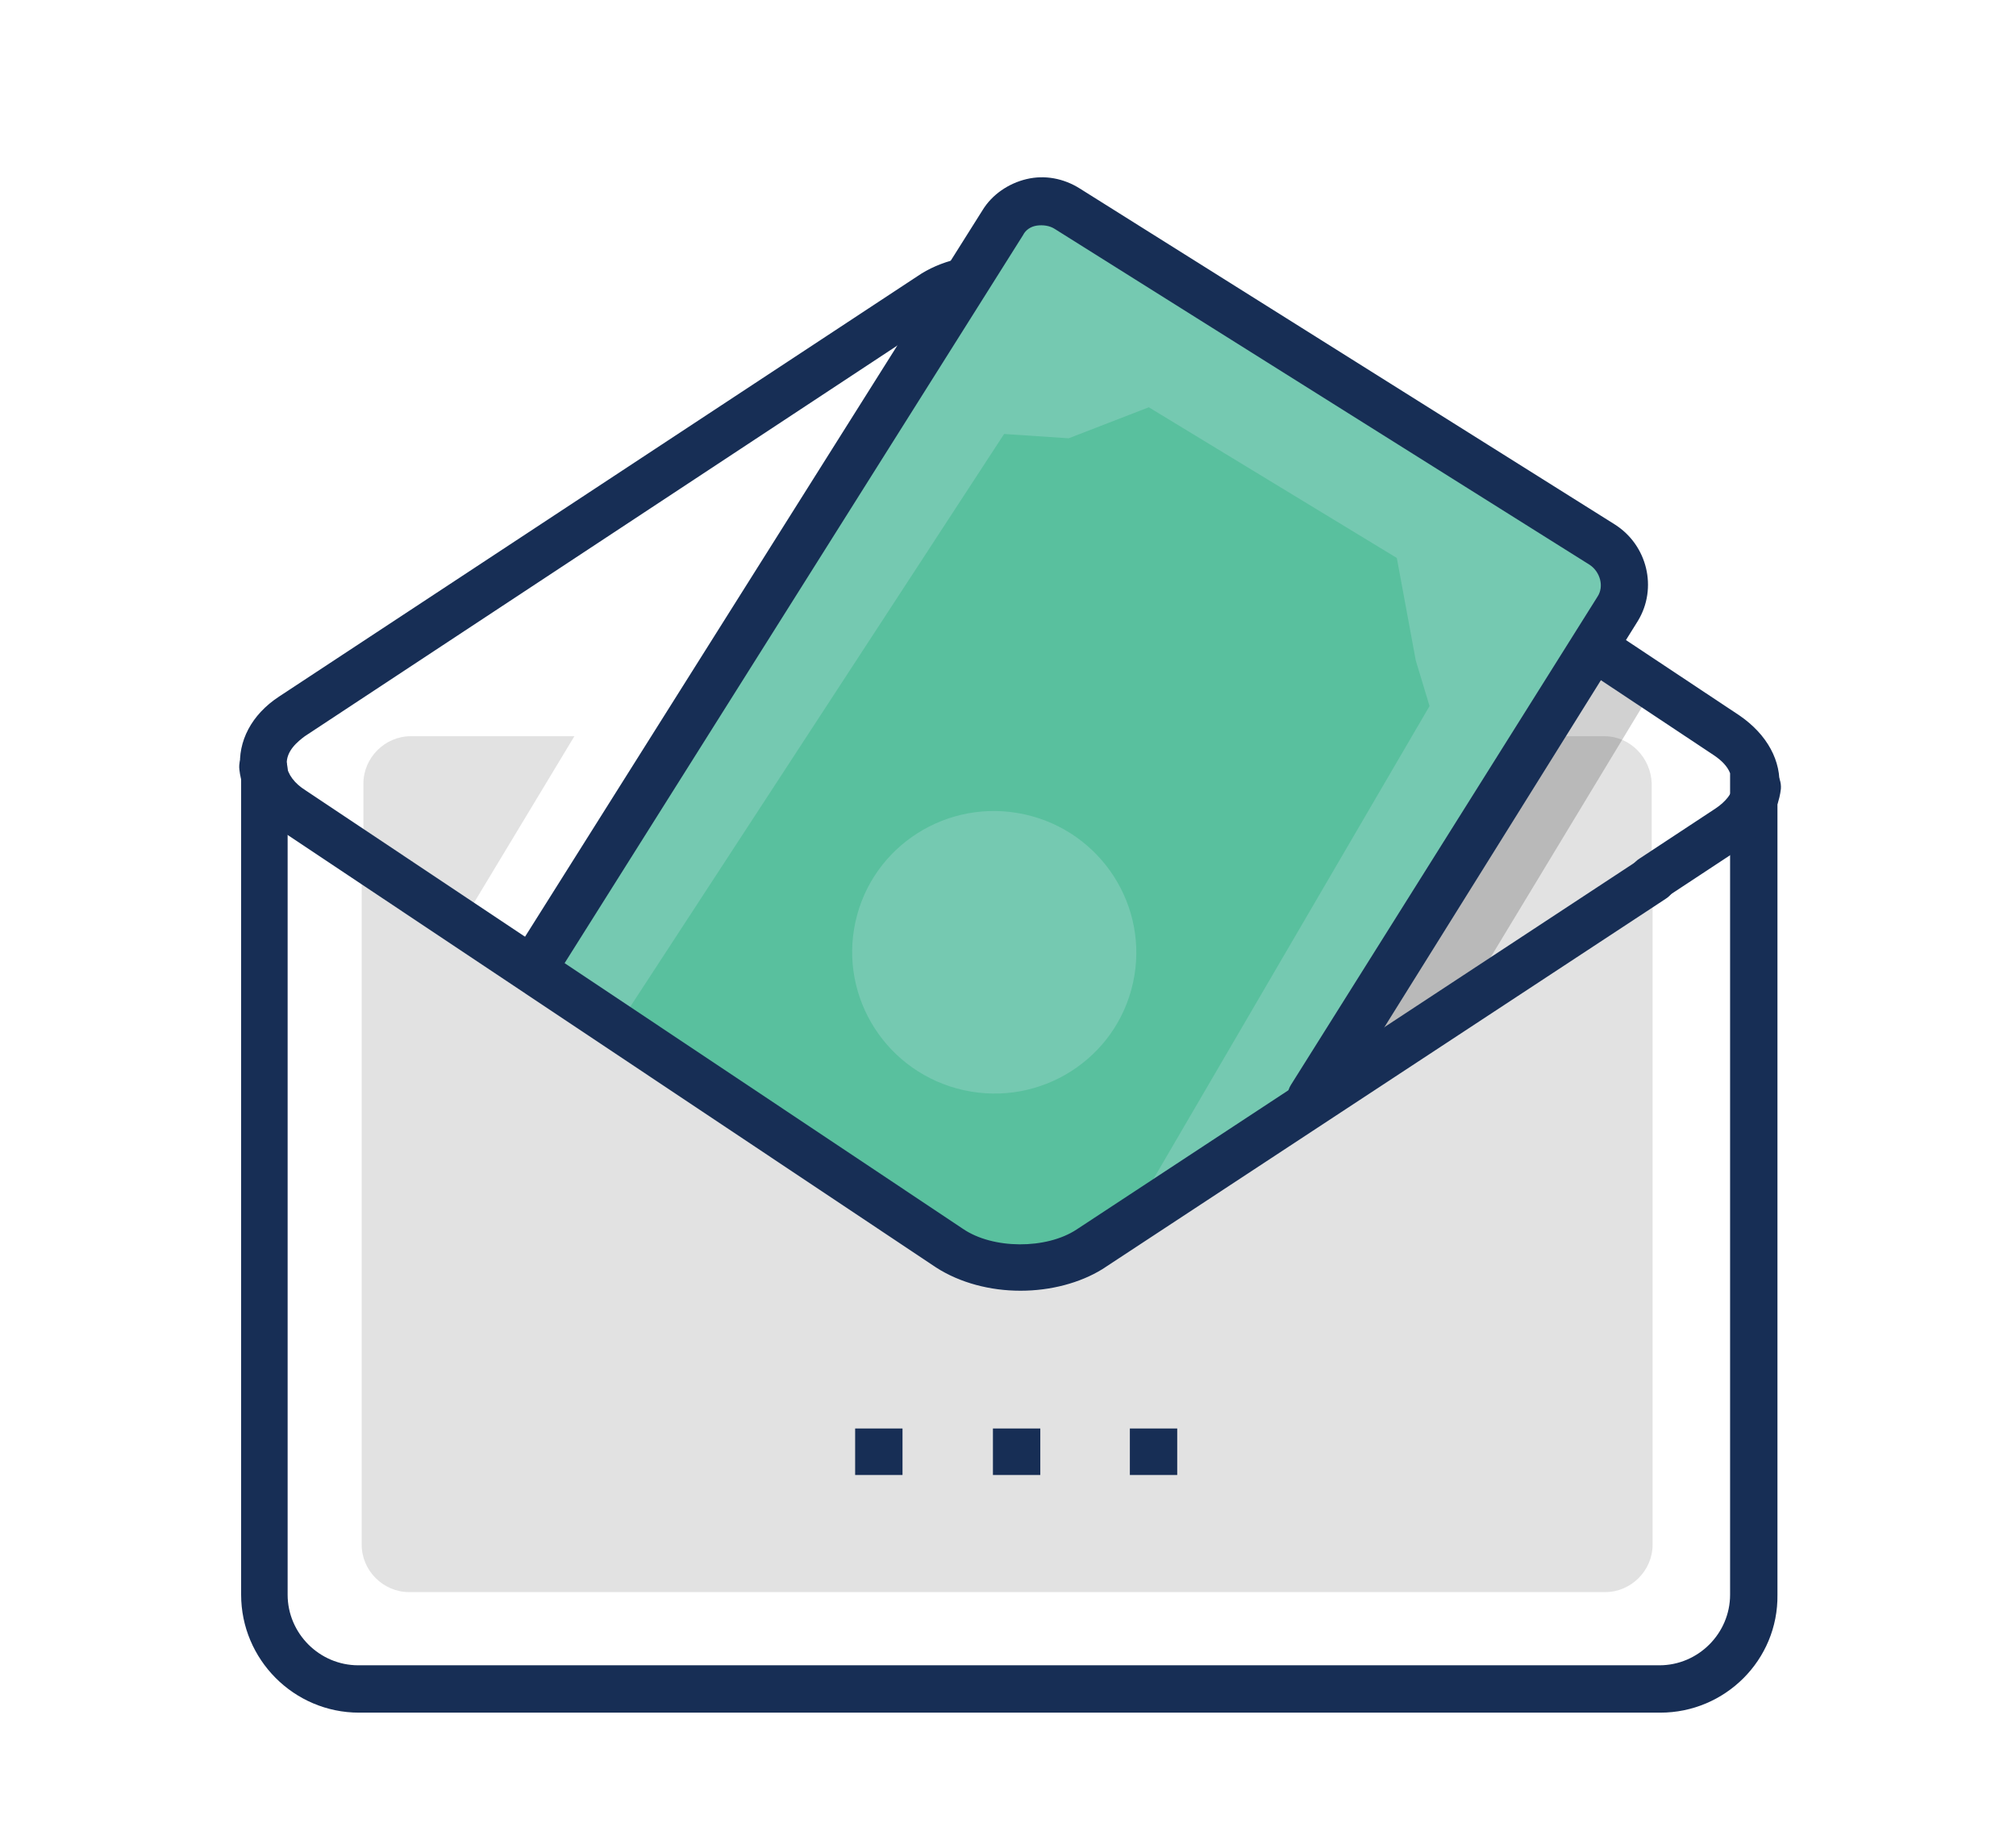
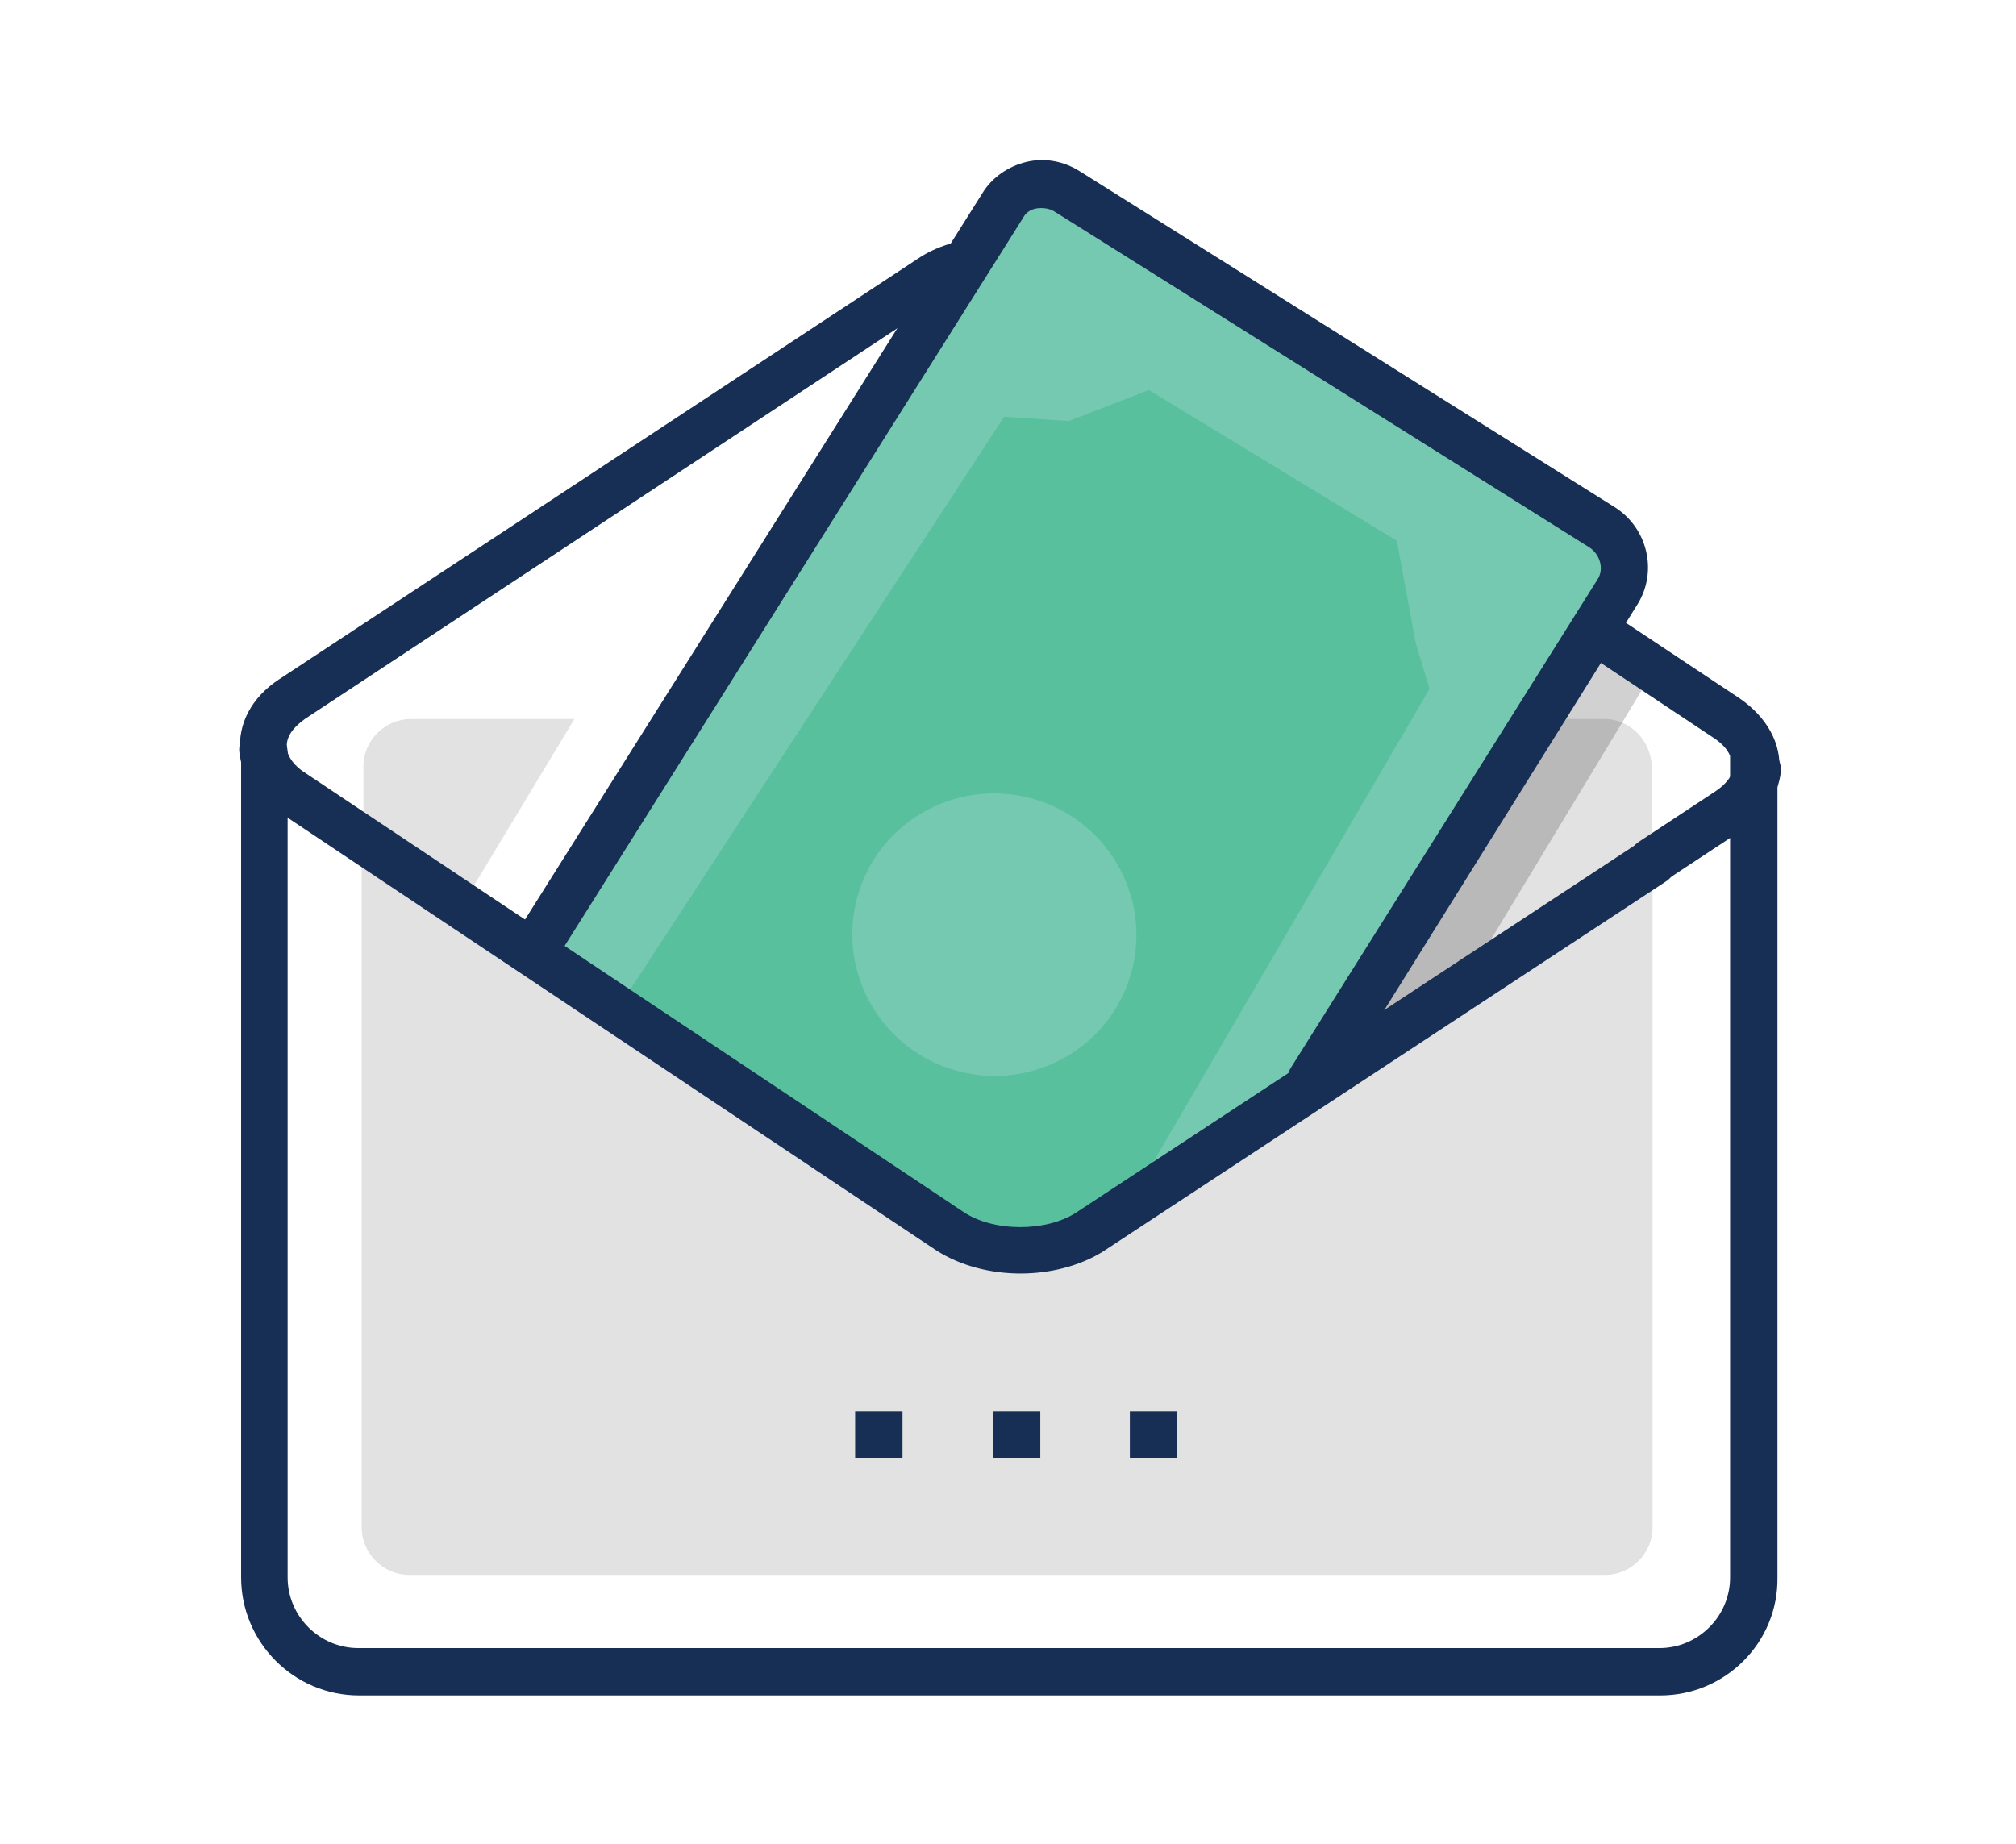
<svg xmlns="http://www.w3.org/2000/svg" version="1.1" id="Layer_1" x="0px" y="0px" viewBox="0 0 234.1 214.1" style="enable-background:new 0 0 234.1 214.1;" xml:space="preserve">
  <style type="text/css">
	.st0{fill:#E2E2E2;}
- 	.st1{opacity:0.18;fill:#010101;}
+ 	.st1{opacity:0.18;fill:#010101;enable-background:new    ;}
	.st2{fill:#75C9B1;}
	.st3{fill:#59C09E;}
	.st4{fill:#172E55;}
</style>
  <g>
-     <path class="st0" d="M186.3,85.5h-84.5l-24.1,39.6l-23.3-19.2l12.3-20.4h-19c-3,0-5.5,2.5-5.5,5.5v37.5c0,3,2.5,5.5,5.5,5.5h138.6   c3,0,5.5-2.5,5.5-5.5V91C191.7,88,189.3,85.5,186.3,85.5z" />
-     <polygon class="st1" points="191.4,80.9 170.6,115.3 153.3,123.2 186.4,75.4  " />
-     <path class="st2" d="M153.2,127.2l34.7-56.4c0,0,2.3-4.6-3.2-8.4c-5.5-3.9-61.5-38.4-61.5-38.4s-4.3-0.9-8,5s-52.1,83.4-52.1,83.4   l47.1,33.4c0,0,12.3,4.1,19.9-2.3C137.7,137.1,153.2,127.2,153.2,127.2z" />
-     <path class="st3" d="M130.1,143.5L166,82l-1.6-5.3l-2.2-11.9l-28.8-17.5l-9.3,3.6l-7.5-0.5l-45.1,69.1l35.4,23.8   c0,0,11.2,5.7,15.3,3.7S130.1,143.5,130.1,143.5z" />
-     <path class="st0" d="M42,99.4v80c0,3,2.5,5.5,5.5,5.5h138.9c3,0,5.5-2.5,5.5-5.5v-77.9l-66.2,44.1c0,0-10.3,3.7-18.5-2.3   C98.8,137.3,42,99.4,42,99.4" />
-     <path class="st4" d="M192.8,198.9H41.7c-7.6,0-13.7-6.2-13.7-13.7V89.4c0-1.5,1.2-2.7,2.7-2.7c1.5,0,2.7,1.2,2.7,2.7v95.8   c0,4.5,3.7,8.2,8.2,8.2h151.1c4.5,0,8.2-3.7,8.2-8.2V89.8c-0.3-0.8-1-1.5-1.9-2.1l-15.2-10.1c-1.3-0.8-1.6-2.5-0.8-3.8   c0.8-1.3,2.5-1.6,3.8-0.8l15.2,10.1c3.2,2.2,4.9,5.3,4.6,8.5l-0.2,1.8v91.8C206.5,192.8,200.3,198.9,192.8,198.9z" />
-     <path class="st4" d="M30.6,91.8c-1.4,0-2.6-1.1-2.7-2.5c-0.3-3.2,1.3-6.3,4.5-8.4l74.1-48.8c1.3-0.9,2.9-1.6,4.6-2   c1.5-0.4,3,0.5,3.3,2c0.4,1.5-0.5,3-2,3.3c-1.1,0.3-2.1,0.7-3,1.3L35.4,85.5c-0.8,0.6-2.2,1.7-2.1,3.3c0.2,1.5-0.9,2.9-2.5,3   C30.8,91.8,30.7,91.8,30.6,91.8z" />
-     <path class="st4" d="M118.5,149.9c-3.5,0-7-0.9-9.8-2.7L32.4,96.3c-2.7-1.8-4.3-4.2-4.6-6.9c-0.2-1.5,0.9-2.9,2.5-3   c1.5-0.1,2.9,0.9,3,2.5c0.1,1,0.9,2.1,2.2,2.9l76.3,50.9c3.5,2.4,9.7,2.4,13.2,0.1l65.4-43c1.3-0.8,3-0.5,3.8,0.8s0.5,3-0.8,3.8   l-65.4,43C125.4,149,122,149.9,118.5,149.9z" />
-     <path class="st4" d="M191.9,104.7c-0.9,0-1.8-0.4-2.3-1.2c-0.8-1.3-0.5-3,0.8-3.8l8.8-5.8c1.2-0.8,2-1.8,2.1-2.8   c0.2-1.5,1.4-2.6,3-2.5c1.5,0.2,2.6,1.5,2.5,3c-0.3,2.7-1.9,5.1-4.5,6.8l-8.8,5.8C192.9,104.5,192.4,104.7,191.9,104.7z" />
-     <path class="st4" d="M152.3,130.2c-0.5,0-1-0.1-1.5-0.4c-1.3-0.8-1.7-2.5-0.9-3.8l35.6-56.7c0.8-1.2,0.3-2.9-0.9-3.7l-62.1-39   c-0.6-0.4-1.4-0.5-2.1-0.4c-0.7,0.1-1.3,0.5-1.6,1.1l-54.4,86.4c-0.8,1.3-2.5,1.7-3.8,0.9c-1.3-0.8-1.7-2.5-0.9-3.8l54.4-86.4   c1.1-1.8,3-3.1,5.1-3.6c2.1-0.5,4.3-0.1,6.2,1.1l62.1,39c3.8,2.4,5,7.4,2.7,11.2L154.7,129C154.2,129.8,153.3,130.2,152.3,130.2z" />
-     <ellipse transform="matrix(0.2141 -0.9768 0.9768 0.2141 -17.2894 199.6377)" class="st2" cx="115.4" cy="110.6" rx="16.4" ry="16.5" />
+     <path class="st0" d="M186.3,83.5h-84.5l-24.1,39.6l-23.3-19.2l12.3-20.4h-19c-3,0-5.5,2.5-5.5,5.5v37.5c0,3,2.5,5.5,5.5,5.5h138.6   c3,0,5.5-2.5,5.5-5.5V89C191.7,86,189.3,83.5,186.3,83.5z" />
+     <polygon class="st1" points="191.4,78.9 170.6,113.3 153.3,121.2 186.4,73.4  " />
+     <path class="st2" d="M153.2,125.2l34.7-56.4c0,0,2.3-4.6-3.2-8.4c-5.5-3.9-61.5-38.4-61.5-38.4s-4.3-0.9-8,5s-52.1,83.4-52.1,83.4   l47.1,33.4c0,0,12.3,4.1,19.9-2.3C137.7,135.1,153.2,125.2,153.2,125.2z" />
+     <path class="st3" d="M130.1,141.5L166,80l-1.6-5.3l-2.2-11.9l-28.8-17.5l-9.3,3.6l-7.5-0.5l-45.1,69.1l35.4,23.8   c0,0,11.2,5.7,15.3,3.7S130.1,141.5,130.1,141.5z" />
+     <path class="st0" d="M42,97.4v80c0,3,2.5,5.5,5.5,5.5h138.9c3,0,5.5-2.5,5.5-5.5V99.5l-66.2,44.1c0,0-10.3,3.7-18.5-2.3   C98.8,135.3,42,97.4,42,97.4" />
+     <path class="st4" d="M192.8,196.9H41.7c-7.6,0-13.7-6.2-13.7-13.7V87.4c0-1.5,1.2-2.7,2.7-2.7s2.7,1.2,2.7,2.7v95.8   c0,4.5,3.7,8.2,8.2,8.2h151.1c4.5,0,8.2-3.7,8.2-8.2V87.8c-0.3-0.8-1-1.5-1.9-2.1l-15.2-10.1c-1.3-0.8-1.6-2.5-0.8-3.8   s2.5-1.6,3.8-0.8L202,81.1c3.2,2.2,4.9,5.3,4.6,8.5l-0.2,1.8v91.8C206.5,190.8,200.3,196.9,192.8,196.9z" />
+     <path class="st4" d="M30.6,89.8c-1.4,0-2.6-1.1-2.7-2.5c-0.3-3.2,1.3-6.3,4.5-8.4l74.1-48.8c1.3-0.9,2.9-1.6,4.6-2   c1.5-0.4,3,0.5,3.3,2c0.4,1.5-0.5,3-2,3.3c-1.1,0.3-2.1,0.7-3,1.3l-74,48.8c-0.8,0.6-2.2,1.7-2.1,3.3c0.2,1.5-0.9,2.9-2.5,3   C30.8,89.8,30.7,89.8,30.6,89.8z" />
+     <path class="st4" d="M118.5,147.9c-3.5,0-7-0.9-9.8-2.7L32.4,94.3c-2.7-1.8-4.3-4.2-4.6-6.9c-0.2-1.5,0.9-2.9,2.5-3   c1.5-0.1,2.9,0.9,3,2.5c0.1,1,0.9,2.1,2.2,2.9l76.3,50.9c3.5,2.4,9.7,2.4,13.2,0.1l65.4-43c1.3-0.8,3-0.5,3.8,0.8s0.5,3-0.8,3.8   l-65.4,43C125.4,147,122,147.9,118.5,147.9z" />
+     <path class="st4" d="M191.9,102.7c-0.9,0-1.8-0.4-2.3-1.2c-0.8-1.3-0.5-3,0.8-3.8l8.8-5.8c1.2-0.8,2-1.8,2.1-2.8   c0.2-1.5,1.4-2.6,3-2.5c1.5,0.2,2.6,1.5,2.5,3c-0.3,2.7-1.9,5.1-4.5,6.8l-8.8,5.8C192.9,102.5,192.4,102.7,191.9,102.7z" />
+     <path class="st4" d="M152.3,128.2c-0.5,0-1-0.1-1.5-0.4c-1.3-0.8-1.7-2.5-0.9-3.8l35.6-56.7c0.8-1.2,0.3-2.9-0.9-3.7l-62.1-39   c-0.6-0.4-1.4-0.5-2.1-0.4s-1.3,0.5-1.6,1.1l-54.4,86.4c-0.8,1.3-2.5,1.7-3.8,0.9c-1.3-0.8-1.7-2.5-0.9-3.8l54.4-86.4   c1.1-1.8,3-3.1,5.1-3.6s4.3-0.1,6.2,1.1l62.1,39c3.8,2.4,5,7.4,2.7,11.2L154.7,127C154.2,127.8,153.3,128.2,152.3,128.2z" />
+     <ellipse transform="matrix(0.2141 -0.9768 0.9768 0.2141 -15.343 198.1187)" class="st2" cx="115.5" cy="108.6" rx="16.4" ry="16.5" />
    <g>
-       <polygon class="st4" points="104.8,165.9 99.3,165.9 99.3,171.3 104.8,171.3 104.8,165.9   " />
-       <polygon class="st4" points="136.7,165.9 131.2,165.9 131.2,171.3 136.7,171.3 136.7,165.9   " />
-       <polygon class="st4" points="120.8,165.9 115.3,165.9 115.3,171.3 120.8,171.3 120.8,165.9   " />
+       <polygon class="st4" points="104.8,163.9 99.3,163.9 99.3,169.3 104.8,169.3   " />
+       <polygon class="st4" points="136.7,163.9 131.2,163.9 131.2,169.3 136.7,169.3   " />
+       <polygon class="st4" points="120.8,163.9 115.3,163.9 115.3,169.3 120.8,169.3   " />
    </g>
  </g>
</svg>
